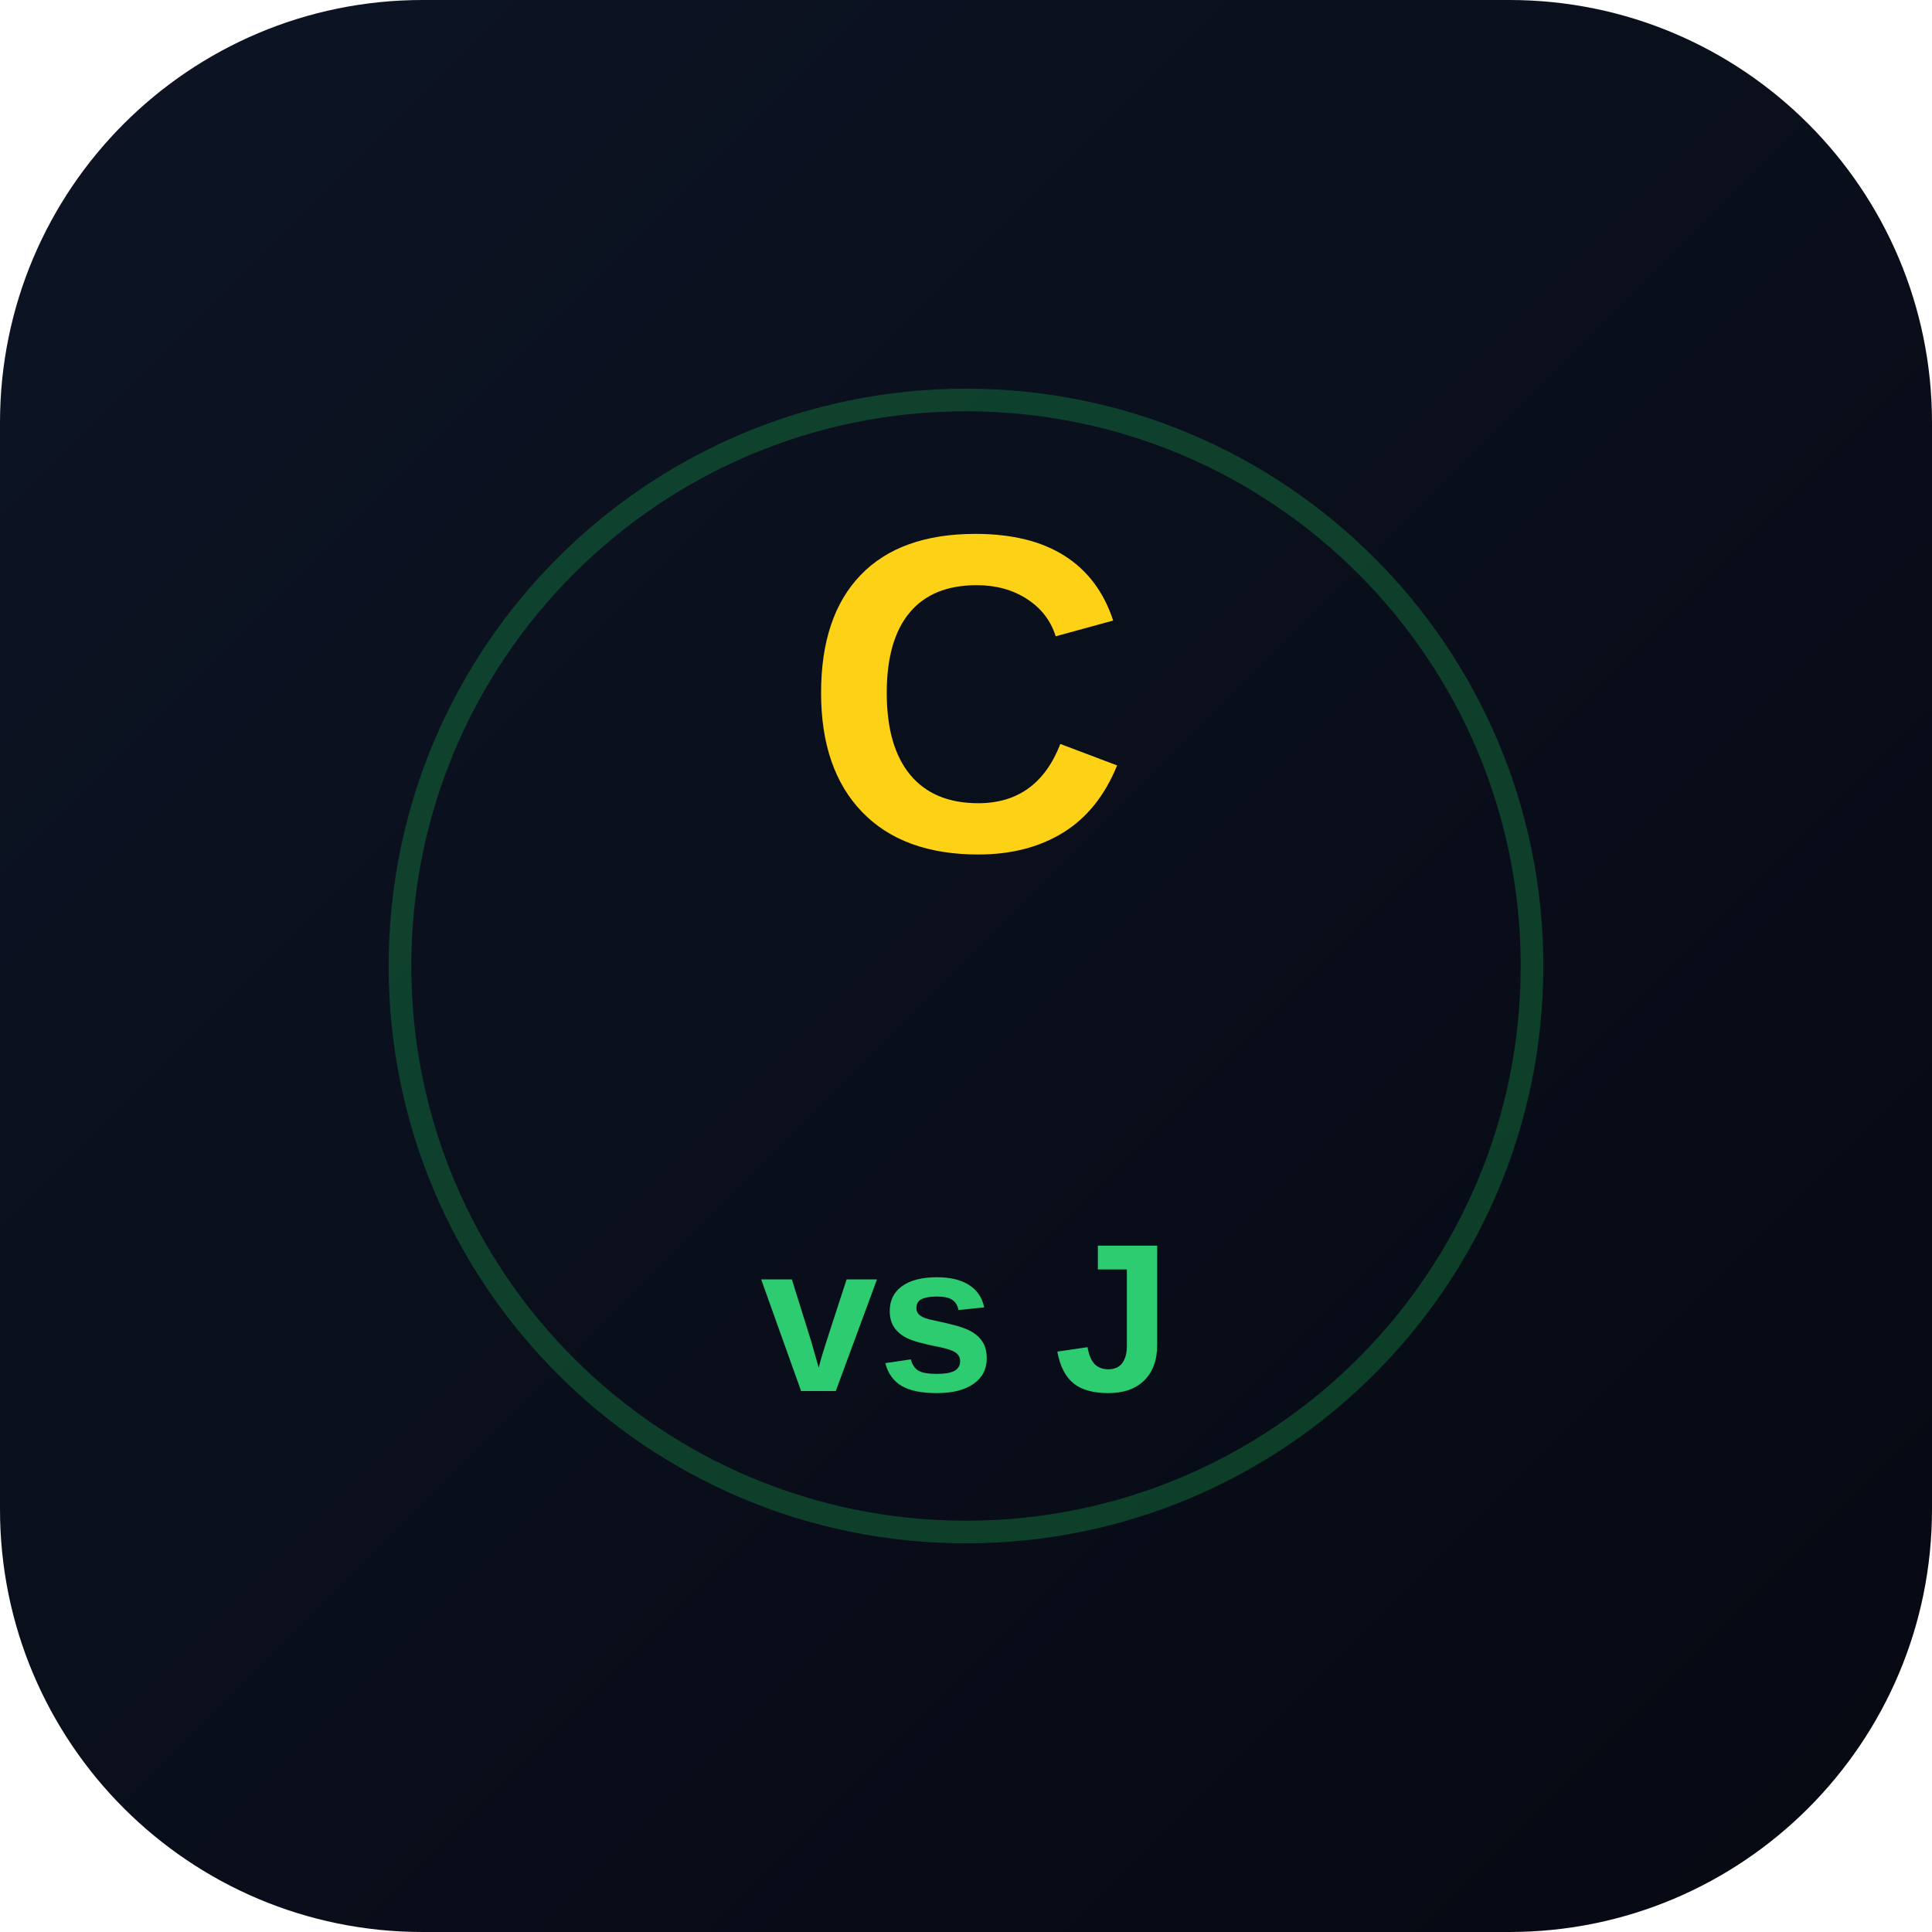
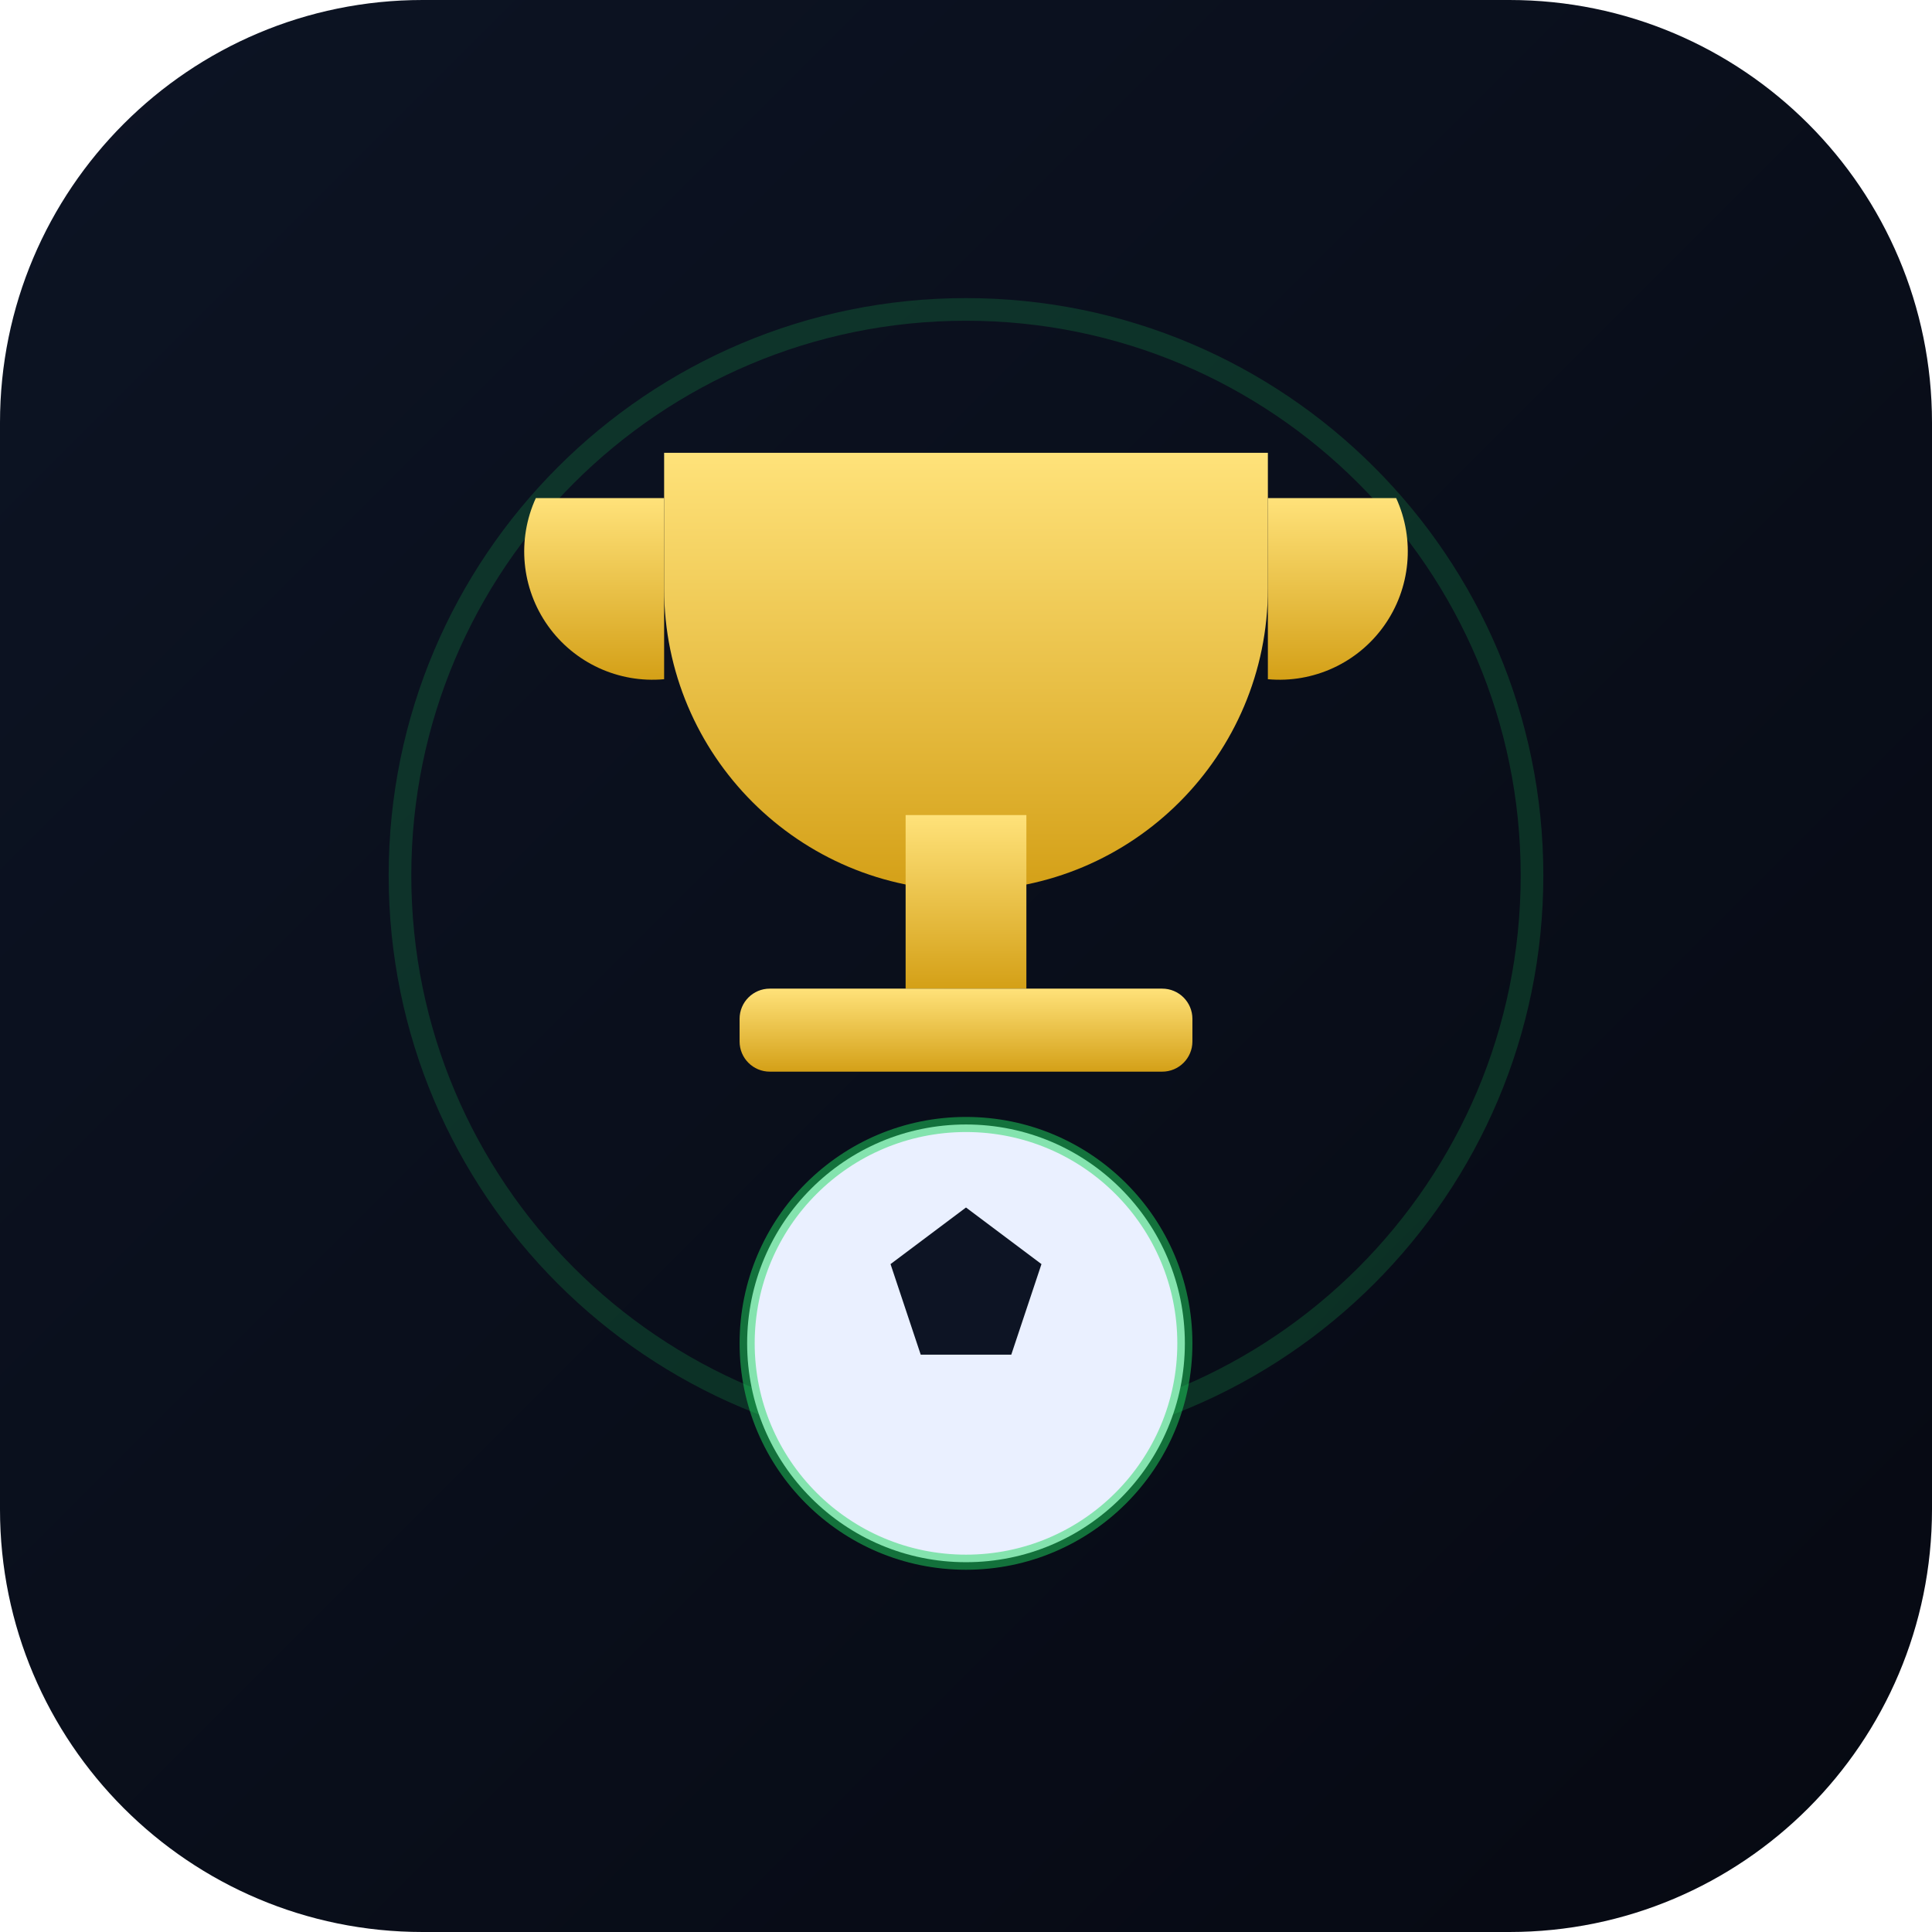
<svg xmlns="http://www.w3.org/2000/svg" viewBox="0 0 512 512">
  <defs>
    <linearGradient id="bg" x1="0" y1="0" x2="1" y2="1">
      <stop offset="0" stop-color="#0d1424" />
      <stop offset="1" stop-color="#060912" />
    </linearGradient>
-     <linearGradient id="t" x1="0" y1="0" x2="0" y2="1">
+     <linearGradient id="gold" x1="0" y1="0" x2="0" y2="1">
      <stop offset="0" stop-color="#ffe27a" />
      <stop offset="1" stop-color="#d4a017" />
    </linearGradient>
  </defs>
  <rect width="512" height="512" rx="112" fill="url(#bg)" />
-   <circle cx="256" cy="256" r="150" fill="none" stroke="#1fd65f" stroke-opacity="0.25" stroke-width="6" />
-   <text x="50%" y="44%" text-anchor="middle" font-family="Arial, sans-serif" font-size="120" font-weight="900" fill="#fcd116">C</text>
-   <text x="50%" y="44%" text-anchor="middle" font-family="Arial, sans-serif" font-size="120" font-weight="900" fill="#2ecc71" opacity="0.0">C</text>
-   <text x="50%" y="72%" text-anchor="middle" font-family="Arial, sans-serif" font-size="56" font-weight="900" fill="#2ecc71">vs J</text>
-   <path d="M196 150 l60 -40 60 40 v60 a60 60 0 0 1 -120 0 z" fill="url(#t)" opacity="0.0" />
+   <circle cx="256" cy="232" r="150" fill="none" stroke="#1fd65f" stroke-opacity="0.18" stroke-width="6" />
+   <path d="M176 120 h160 v36 a80 80 0 0 1 -160 0 z" fill="url(#gold)" />
+   <path d="M176 132 h-34 a34 34 0 0 0 34 48 z" fill="url(#gold)" />
+   <path d="M336 132 h34 a34 34 0 0 1 -34 48 z" fill="url(#gold)" />
+   <rect x="240" y="216" width="32" height="46" fill="url(#gold)" />
+   <rect x="196" y="262" width="120" height="22" rx="8" fill="url(#gold)" />
+   <circle cx="256" cy="356" r="58" fill="#eaf0ff" />
+   <path d="M256 320 l20 15 -8 24 h-24 l-8 -24 z" fill="#0d1424" />
+   <circle cx="256" cy="356" r="58" fill="none" stroke="#1fd65f" stroke-width="4" stroke-opacity="0.5" />
</svg>
